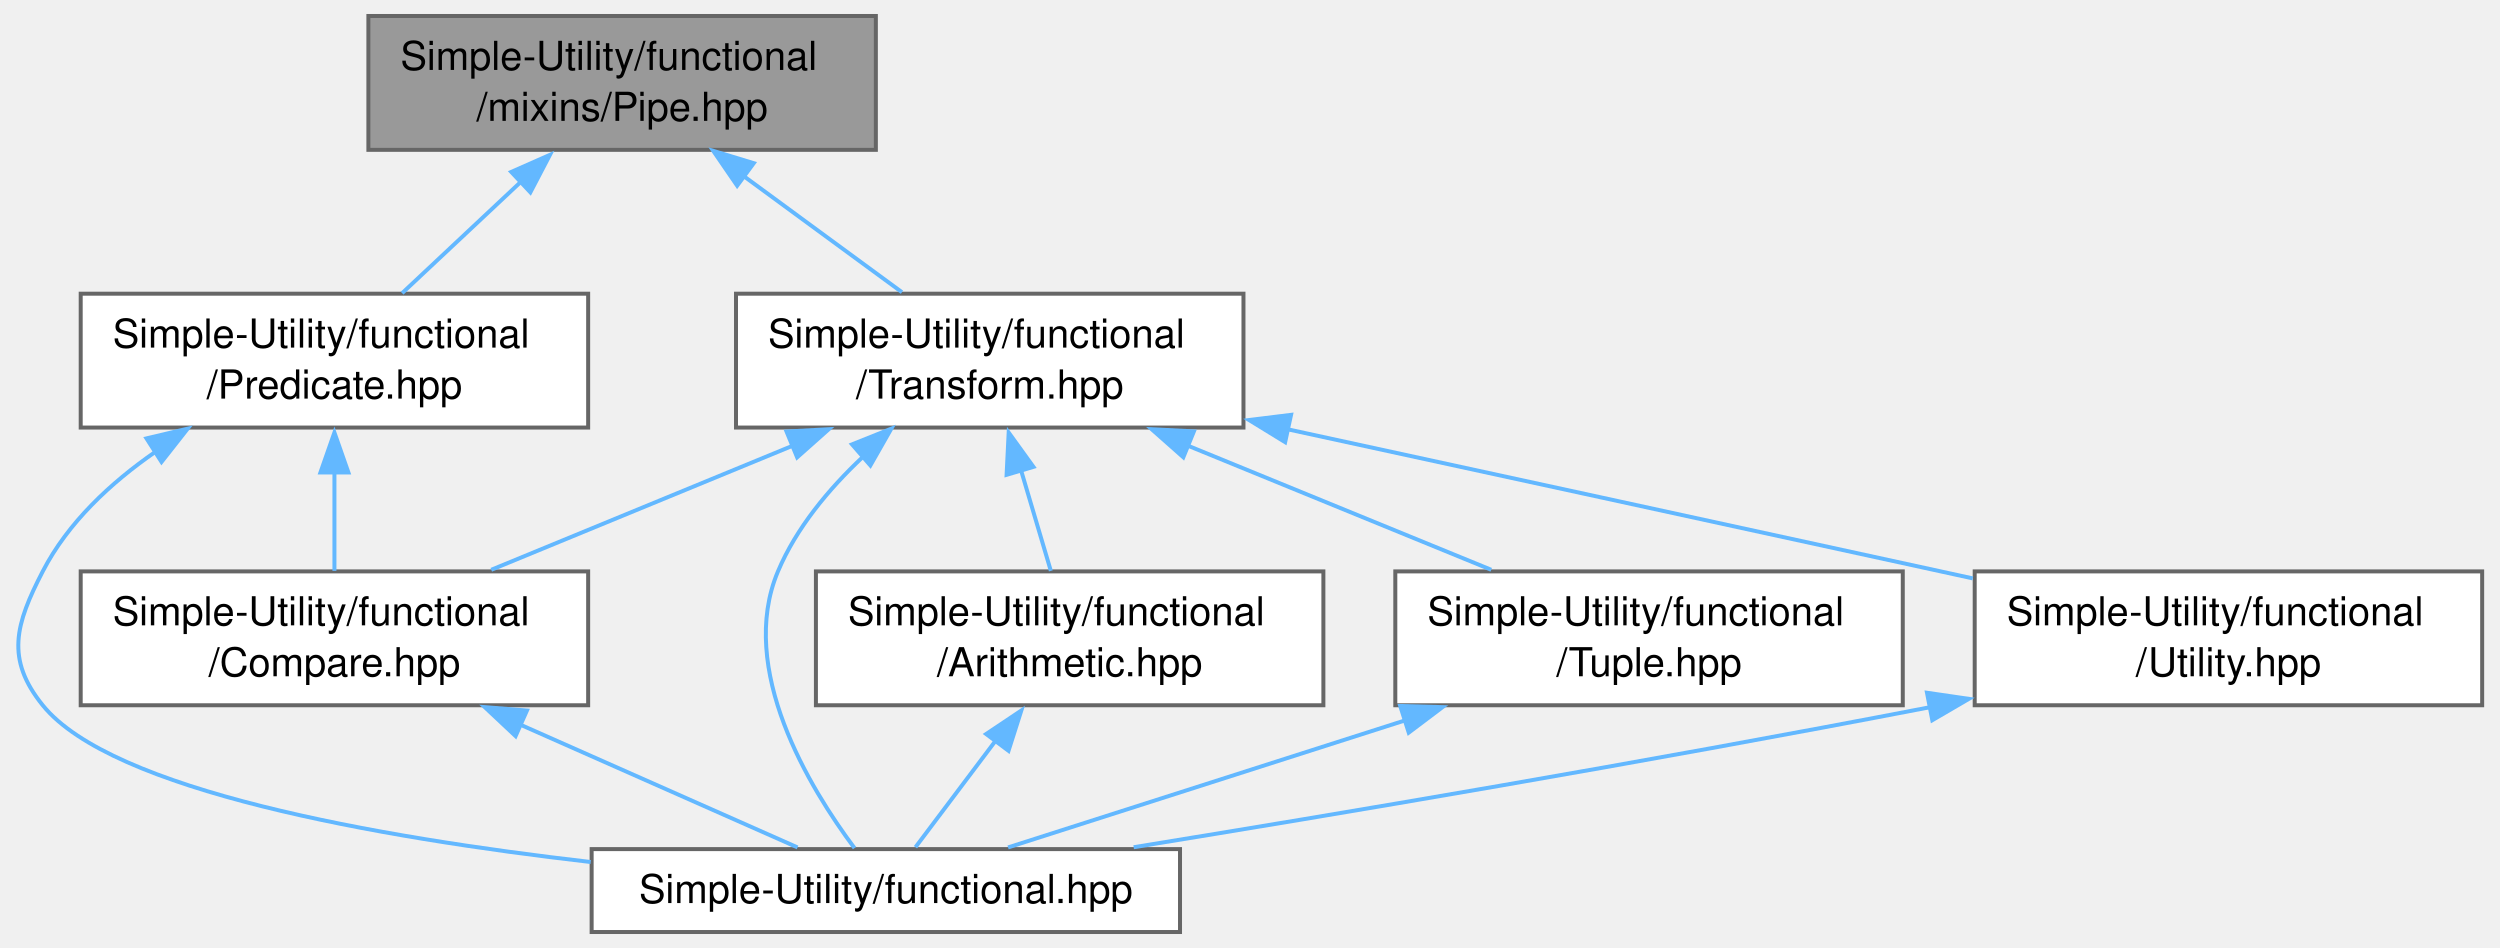
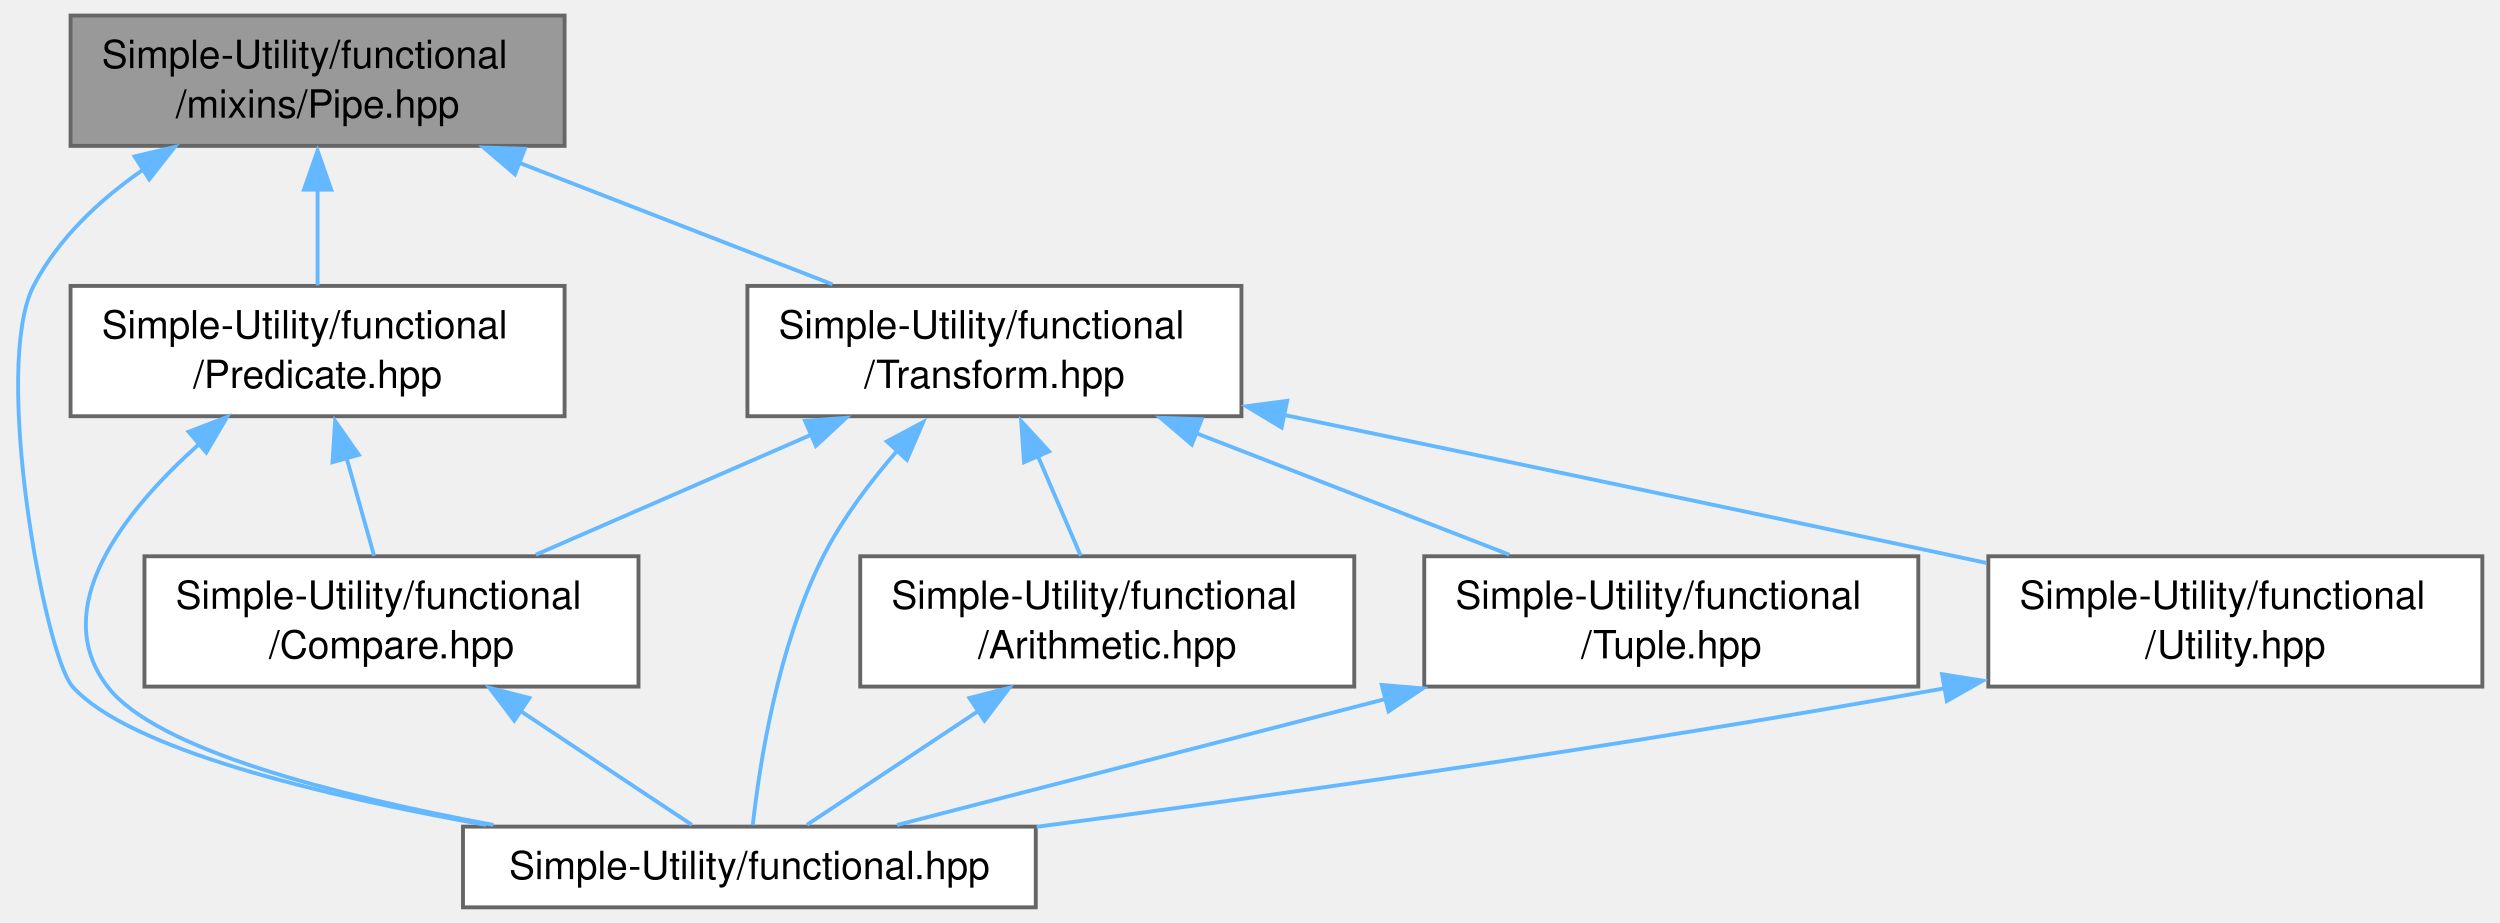
- <svg xmlns="http://www.w3.org/2000/svg" xmlns:xlink="http://www.w3.org/1999/xlink" width="625pt" height="237pt" viewBox="0.00 0.00 624.73 237.25">
+ <svg xmlns="http://www.w3.org/2000/svg" xmlns:xlink="http://www.w3.org/1999/xlink" width="642pt" height="237pt" viewBox="0.00 0.00 641.60 237.25">
  <g id="graph0" class="graph" transform="scale(1 1) rotate(0) translate(4 233.25)">
    <g id="node1" class="node">
      <g id="a_node1">
        <a xlink:title=" ">
-           <polygon fill="#999999" stroke="#666666" points="214.73,-229.25 87.73,-229.25 87.73,-195.75 214.73,-195.75 214.73,-229.25" />
-           <text text-anchor="start" x="95.73" y="-215.75" font-family="Helvetica,sans-Serif" font-size="10.00">Simple-Utility/functional</text>
-           <text text-anchor="middle" x="151.23" y="-203" font-family="Helvetica,sans-Serif" font-size="10.00">/mixins/Pipe.hpp</text>
+           <polygon fill="#999999" stroke="#666666" points="140.6,-229.25 13.6,-229.25 13.6,-195.75 140.6,-195.75 140.6,-229.25" />
+           <text text-anchor="start" x="21.6" y="-215.75" font-family="Helvetica,sans-Serif" font-size="10.00">Simple-Utility/functional</text>
+           <text text-anchor="middle" x="77.1" y="-203" font-family="Helvetica,sans-Serif" font-size="10.00">/mixins/Pipe.hpp</text>
        </a>
      </g>
    </g>
    <g id="node2" class="node">
      <g id="a_node2">
-         <a xlink:href="../../d4/d53/_predicate_8hpp.html" target="_top" xlink:title=" ">
-           <polygon fill="white" stroke="#666666" points="142.73,-159.75 15.73,-159.75 15.73,-126.25 142.73,-126.25 142.73,-159.75" />
-           <text text-anchor="start" x="23.73" y="-146.25" font-family="Helvetica,sans-Serif" font-size="10.00">Simple-Utility/functional</text>
-           <text text-anchor="middle" x="79.23" y="-133.5" font-family="Helvetica,sans-Serif" font-size="10.00">/Predicate.hpp</text>
+         <a xlink:href="../../d2/db4/functional_8hpp.html" target="_top" xlink:title=" ">
+           <polygon fill="white" stroke="#666666" points="261.73,-20.75 114.48,-20.75 114.48,0 261.73,0 261.73,-20.75" />
+           <text text-anchor="middle" x="188.1" y="-7.25" font-family="Helvetica,sans-Serif" font-size="10.00">Simple-Utility/functional.hpp</text>
        </a>
      </g>
    </g>
    <g id="edge1" class="edge">
-       <path fill="none" stroke="#63b8ff" d="M126.19,-188.03C116.27,-178.73 105.12,-168.27 96.17,-159.88" />
-       <polygon fill="#63b8ff" stroke="#63b8ff" points="123.48,-190.22 133.17,-194.5 128.27,-185.11 123.48,-190.22" />
+       <path fill="none" stroke="#63b8ff" d="M32.3,-189.68C21.06,-181.89 10.41,-171.95 4.1,-159.75 -6.66,-138.92 6.99,-64.71 14.1,-56.75 28.46,-40.69 77.9,-28.76 120.43,-21.17" />
+       <polygon fill="#63b8ff" stroke="#63b8ff" points="30.07,-193.04 40.38,-195.47 33.83,-187.14 30.07,-193.04" />
+     </g>
+     <g id="node3" class="node">
+       <g id="a_node3">
+         <a xlink:href="../../d4/d53/_predicate_8hpp.html" target="_top" xlink:title=" ">
+           <polygon fill="white" stroke="#666666" points="140.6,-159.75 13.6,-159.75 13.6,-126.25 140.6,-126.25 140.6,-159.75" />
+           <text text-anchor="start" x="21.6" y="-146.25" font-family="Helvetica,sans-Serif" font-size="10.00">Simple-Utility/functional</text>
+           <text text-anchor="middle" x="77.1" y="-133.5" font-family="Helvetica,sans-Serif" font-size="10.00">/Predicate.hpp</text>
+         </a>
+       </g>
+     </g>
+     <g id="edge2" class="edge">
+       <path fill="none" stroke="#63b8ff" d="M77.1,-184.64C77.1,-176.25 77.1,-167.26 77.1,-159.88" />
+       <polygon fill="#63b8ff" stroke="#63b8ff" points="73.6,-184.5 77.1,-194.5 80.6,-184.5 73.6,-184.5" />
    </g>
    <g id="node5" class="node">
      <g id="a_node5">
        <a xlink:href="../../d9/d8c/_transform_8hpp.html" target="_top" xlink:title=" ">
-           <polygon fill="white" stroke="#666666" points="306.73,-159.75 179.73,-159.75 179.73,-126.25 306.73,-126.25 306.73,-159.75" />
-           <text text-anchor="start" x="187.73" y="-146.25" font-family="Helvetica,sans-Serif" font-size="10.00">Simple-Utility/functional</text>
-           <text text-anchor="middle" x="243.23" y="-133.5" font-family="Helvetica,sans-Serif" font-size="10.00">/Transform.hpp</text>
+           <polygon fill="white" stroke="#666666" points="314.6,-159.75 187.6,-159.75 187.6,-126.25 314.6,-126.25 314.6,-159.75" />
+           <text text-anchor="start" x="195.6" y="-146.25" font-family="Helvetica,sans-Serif" font-size="10.00">Simple-Utility/functional</text>
+           <text text-anchor="middle" x="251.1" y="-133.5" font-family="Helvetica,sans-Serif" font-size="10.00">/Transform.hpp</text>
        </a>
      </g>
    </g>
-     <g id="edge5" class="edge">
-       <path fill="none" stroke="#63b8ff" d="M181.64,-189.19C194.59,-179.69 209.41,-168.81 221.26,-160.12" />
-       <polygon fill="#63b8ff" stroke="#63b8ff" points="180.02,-186.77 174.03,-195.5 184.17,-192.41 180.02,-186.77" />
+     <g id="edge6" class="edge">
+       <path fill="none" stroke="#63b8ff" d="M128.75,-191.47C154.5,-181.47 185.24,-169.55 209.47,-160.15" />
+       <polygon fill="#63b8ff" stroke="#63b8ff" points="127.84,-188.45 119.78,-195.33 130.37,-194.98 127.84,-188.45" />
    </g>
-     <g id="node3" class="node">
-       <g id="a_node3">
-         <a xlink:href="../../d2/db4/functional_8hpp.html" target="_top" xlink:title=" ">
-           <polygon fill="white" stroke="#666666" points="290.85,-20.75 143.6,-20.75 143.6,0 290.85,0 290.85,-20.75" />
-           <text text-anchor="middle" x="217.23" y="-7.25" font-family="Helvetica,sans-Serif" font-size="10.00">Simple-Utility/functional.hpp</text>
-         </a>
-       </g>
-     </g>
-     <g id="edge2" class="edge">
-       <path fill="none" stroke="#63b8ff" d="M34.43,-120.18C23.18,-112.39 12.53,-102.45 6.23,-90.25 -0.61,-77.02 -3.13,-68.33 6.23,-56.75 23.42,-35.47 89.63,-23.71 143.36,-17.52" />
-       <polygon fill="#63b8ff" stroke="#63b8ff" points="32.19,-123.54 42.51,-125.97 35.96,-117.64 32.19,-123.54" />
+     <g id="edge3" class="edge">
+       <path fill="none" stroke="#63b8ff" d="M46.51,-118.98C26.91,-101.41 7.77,-76.87 23.1,-56.75 35.44,-40.56 81.83,-28.71 122.29,-21.18" />
+       <polygon fill="#63b8ff" stroke="#63b8ff" points="43.95,-122.25 53.84,-126.06 48.48,-116.92 43.95,-122.25" />
    </g>
    <g id="node4" class="node">
      <g id="a_node4">
        <a xlink:href="../../d8/d60/_compare_8hpp.html" target="_top" xlink:title=" ">
-           <polygon fill="white" stroke="#666666" points="142.73,-90.25 15.73,-90.25 15.73,-56.75 142.73,-56.75 142.73,-90.25" />
-           <text text-anchor="start" x="23.73" y="-76.75" font-family="Helvetica,sans-Serif" font-size="10.00">Simple-Utility/functional</text>
-           <text text-anchor="middle" x="79.23" y="-64" font-family="Helvetica,sans-Serif" font-size="10.00">/Compare.hpp</text>
+           <polygon fill="white" stroke="#666666" points="159.6,-90.25 32.6,-90.25 32.6,-56.75 159.6,-56.75 159.6,-90.25" />
+           <text text-anchor="start" x="40.6" y="-76.75" font-family="Helvetica,sans-Serif" font-size="10.00">Simple-Utility/functional</text>
+           <text text-anchor="middle" x="96.1" y="-64" font-family="Helvetica,sans-Serif" font-size="10.00">/Compare.hpp</text>
        </a>
      </g>
    </g>
-     <g id="edge3" class="edge">
-       <path fill="none" stroke="#63b8ff" d="M79.23,-115.14C79.23,-106.75 79.23,-97.76 79.23,-90.38" />
-       <polygon fill="#63b8ff" stroke="#63b8ff" points="75.73,-115 79.23,-125 82.73,-115 75.73,-115" />
+     <g id="edge4" class="edge">
+       <path fill="none" stroke="#63b8ff" d="M84.59,-115.42C86.97,-106.95 89.53,-97.85 91.63,-90.38" />
+       <polygon fill="#63b8ff" stroke="#63b8ff" points="80.95,-114.43 81.61,-125 87.69,-116.33 80.95,-114.43" />
    </g>
-     <g id="edge4" class="edge">
-       <path fill="none" stroke="#63b8ff" d="M125.62,-51.95C149.08,-41.56 176.45,-29.44 195.13,-21.17" />
-       <polygon fill="#63b8ff" stroke="#63b8ff" points="124.57,-49.03 116.85,-56.28 127.41,-55.43 124.57,-49.03" />
+     <g id="edge5" class="edge">
+       <path fill="none" stroke="#63b8ff" d="M129.34,-50.42C144.4,-40.41 161.45,-29.08 173.29,-21.22" />
+       <polygon fill="#63b8ff" stroke="#63b8ff" points="127.67,-47.99 121.28,-56.44 131.54,-53.82 127.67,-47.99" />
    </g>
-     <g id="edge6" class="edge">
-       <path fill="none" stroke="#63b8ff" d="M211.41,-118.84C202.91,-110.84 194.81,-101.12 190.23,-90.25 179.95,-65.84 198.16,-36.02 209.39,-21" />
-       <polygon fill="#63b8ff" stroke="#63b8ff" points="208.76,-122.04 218.6,-125.97 213.36,-116.76 208.76,-122.04" />
+     <g id="edge7" class="edge">
+       <path fill="none" stroke="#63b8ff" d="M226.47,-117.8C219.32,-109.63 212.1,-100.08 207.1,-90.25 195.35,-67.15 190.68,-36.51 188.98,-21.1" />
+       <polygon fill="#63b8ff" stroke="#63b8ff" points="223.45,-119.78 232.8,-124.76 228.6,-115.04 223.45,-119.78" />
    </g>
-     <g id="edge9" class="edge">
-       <path fill="none" stroke="#63b8ff" d="M193.91,-121.7C169.77,-111.76 141.1,-99.97 118.48,-90.65" />
-       <polygon fill="#63b8ff" stroke="#63b8ff" points="192.37,-125.26 202.95,-125.83 195.03,-118.79 192.37,-125.26" />
+     <g id="edge10" class="edge">
+       <path fill="none" stroke="#63b8ff" d="M204.18,-121.57C181.43,-111.66 154.49,-99.93 133.2,-90.65" />
+       <polygon fill="#63b8ff" stroke="#63b8ff" points="202.41,-125.05 212.98,-125.83 205.21,-118.63 202.41,-125.05" />
    </g>
    <g id="node6" class="node">
      <g id="a_node6">
        <a xlink:href="../../d3/dc2/_arithmetic_8hpp.html" target="_top" xlink:title=" ">
-           <polygon fill="white" stroke="#666666" points="326.73,-90.25 199.73,-90.25 199.73,-56.75 326.73,-56.75 326.73,-90.25" />
-           <text text-anchor="start" x="207.73" y="-76.75" font-family="Helvetica,sans-Serif" font-size="10.00">Simple-Utility/functional</text>
-           <text text-anchor="middle" x="263.23" y="-64" font-family="Helvetica,sans-Serif" font-size="10.00">/Arithmetic.hpp</text>
+           <polygon fill="white" stroke="#666666" points="343.6,-90.25 216.6,-90.25 216.6,-56.75 343.6,-56.75 343.6,-90.25" />
+           <text text-anchor="start" x="224.6" y="-76.75" font-family="Helvetica,sans-Serif" font-size="10.00">Simple-Utility/functional</text>
+           <text text-anchor="middle" x="280.1" y="-64" font-family="Helvetica,sans-Serif" font-size="10.00">/Arithmetic.hpp</text>
        </a>
      </g>
    </g>
-     <g id="edge7" class="edge">
-       <path fill="none" stroke="#63b8ff" d="M251.02,-115.71C253.55,-107.16 256.29,-97.93 258.52,-90.38" />
-       <polygon fill="#63b8ff" stroke="#63b8ff" points="247.45,-114.42 247.97,-125 254.17,-116.41 247.45,-114.42" />
+     <g id="edge8" class="edge">
+       <path fill="none" stroke="#63b8ff" d="M262.28,-115.99C265.99,-107.36 270,-98.01 273.28,-90.38" />
+       <polygon fill="#63b8ff" stroke="#63b8ff" points="258.71,-114.43 257.98,-125 265.14,-117.2 258.71,-114.43" />
    </g>
    <g id="node7" class="node">
      <g id="a_node7">
        <a xlink:href="../../da/dae/functional_2_tuple_8hpp.html" target="_top" xlink:title=" ">
-           <polygon fill="white" stroke="#666666" points="471.73,-90.25 344.73,-90.25 344.73,-56.75 471.73,-56.75 471.73,-90.25" />
-           <text text-anchor="start" x="352.73" y="-76.75" font-family="Helvetica,sans-Serif" font-size="10.00">Simple-Utility/functional</text>
-           <text text-anchor="middle" x="408.23" y="-64" font-family="Helvetica,sans-Serif" font-size="10.00">/Tuple.hpp</text>
+           <polygon fill="white" stroke="#666666" points="488.6,-90.25 361.6,-90.25 361.6,-56.75 488.6,-56.75 488.6,-90.25" />
+           <text text-anchor="start" x="369.6" y="-76.75" font-family="Helvetica,sans-Serif" font-size="10.00">Simple-Utility/functional</text>
+           <text text-anchor="middle" x="425.1" y="-64" font-family="Helvetica,sans-Serif" font-size="10.00">/Tuple.hpp</text>
        </a>
      </g>
    </g>
-     <g id="edge10" class="edge">
-       <path fill="none" stroke="#63b8ff" d="M292.85,-121.7C317.14,-111.76 345.98,-99.97 368.74,-90.65" />
-       <polygon fill="#63b8ff" stroke="#63b8ff" points="291.68,-118.81 283.75,-125.83 294.33,-125.29 291.68,-118.81" />
+     <g id="edge11" class="edge">
+       <path fill="none" stroke="#63b8ff" d="M302.75,-121.97C328.5,-111.97 359.24,-100.05 383.47,-90.65" />
+       <polygon fill="#63b8ff" stroke="#63b8ff" points="301.84,-118.95 293.78,-125.83 304.37,-125.48 301.84,-118.95" />
    </g>
    <g id="node8" class="node">
      <g id="a_node8">
        <a xlink:href="../../de/d61/functional_2_utility_8hpp.html" target="_top" xlink:title=" ">
-           <polygon fill="white" stroke="#666666" points="616.73,-90.25 489.73,-90.25 489.73,-56.75 616.73,-56.75 616.73,-90.25" />
-           <text text-anchor="start" x="497.73" y="-76.75" font-family="Helvetica,sans-Serif" font-size="10.00">Simple-Utility/functional</text>
-           <text text-anchor="middle" x="553.23" y="-64" font-family="Helvetica,sans-Serif" font-size="10.00">/Utility.hpp</text>
+           <polygon fill="white" stroke="#666666" points="633.6,-90.25 506.6,-90.25 506.6,-56.75 633.6,-56.75 633.6,-90.25" />
+           <text text-anchor="start" x="514.6" y="-76.75" font-family="Helvetica,sans-Serif" font-size="10.00">Simple-Utility/functional</text>
+           <text text-anchor="middle" x="570.1" y="-64" font-family="Helvetica,sans-Serif" font-size="10.00">/Utility.hpp</text>
        </a>
      </g>
    </g>
+     <g id="edge13" class="edge">
+       <path fill="none" stroke="#63b8ff" d="M325.37,-126.62C374.43,-116.41 440.13,-102.66 498.1,-90.25 500.73,-89.69 503.41,-89.11 506.12,-88.53" />
+       <polygon fill="#63b8ff" stroke="#63b8ff" points="324.93,-123.34 315.85,-128.81 326.35,-130.2 324.93,-123.34" />
+     </g>
+     <g id="edge9" class="edge">
+       <path fill="none" stroke="#63b8ff" d="M246.87,-50.42C231.81,-40.41 214.76,-29.08 202.92,-21.22" />
+       <polygon fill="#63b8ff" stroke="#63b8ff" points="244.67,-53.82 254.93,-56.44 248.54,-47.99 244.67,-53.82" />
+     </g>
    <g id="edge12" class="edge">
-       <path fill="none" stroke="#63b8ff" d="M317.81,-125.81C364.72,-115.62 426.52,-102.18 481.23,-90.25 483.86,-89.68 486.53,-89.09 489.24,-88.5" />
-       <polygon fill="#63b8ff" stroke="#63b8ff" points="317.16,-122.59 308.13,-128.13 318.64,-129.43 317.16,-122.59" />
+       <path fill="none" stroke="#63b8ff" d="M351.57,-53.54C310.01,-42.82 259.78,-29.86 226.06,-21.17" />
+       <polygon fill="#63b8ff" stroke="#63b8ff" points="350.66,-57.17 361.21,-56.28 352.41,-50.39 350.66,-57.17" />
    </g>
-     <g id="edge8" class="edge">
-       <path fill="none" stroke="#63b8ff" d="M244.68,-47.85C237.65,-38.51 230.05,-28.42 224.64,-21.22" />
-       <polygon fill="#63b8ff" stroke="#63b8ff" points="242.33,-49.55 251.14,-55.44 247.93,-45.35 242.33,-49.55" />
-     </g>
-     <g id="edge11" class="edge">
-       <path fill="none" stroke="#63b8ff" d="M347.47,-53.06C314.27,-42.43 274.59,-29.73 247.82,-21.17" />
-       <polygon fill="#63b8ff" stroke="#63b8ff" points="345.96,-56.57 356.55,-56.28 348.09,-49.9 345.96,-56.57" />
-     </g>
-     <g id="edge13" class="edge">
-       <path fill="none" stroke="#63b8ff" d="M478.89,-56.33C405.22,-42.1 330.43,-29.54 279.25,-21.22" />
-       <polygon fill="#63b8ff" stroke="#63b8ff" points="477.79,-59.88 488.27,-58.35 479.12,-53.01 477.79,-59.88" />
+     <g id="edge14" class="edge">
+       <path fill="none" stroke="#63b8ff" d="M495.52,-56.34C410.32,-41.05 322.37,-28.68 261.94,-20.7" />
+       <polygon fill="#63b8ff" stroke="#63b8ff" points="494.7,-59.93 505.16,-58.27 495.94,-53.04 494.7,-59.93" />
    </g>
  </g>
</svg>
